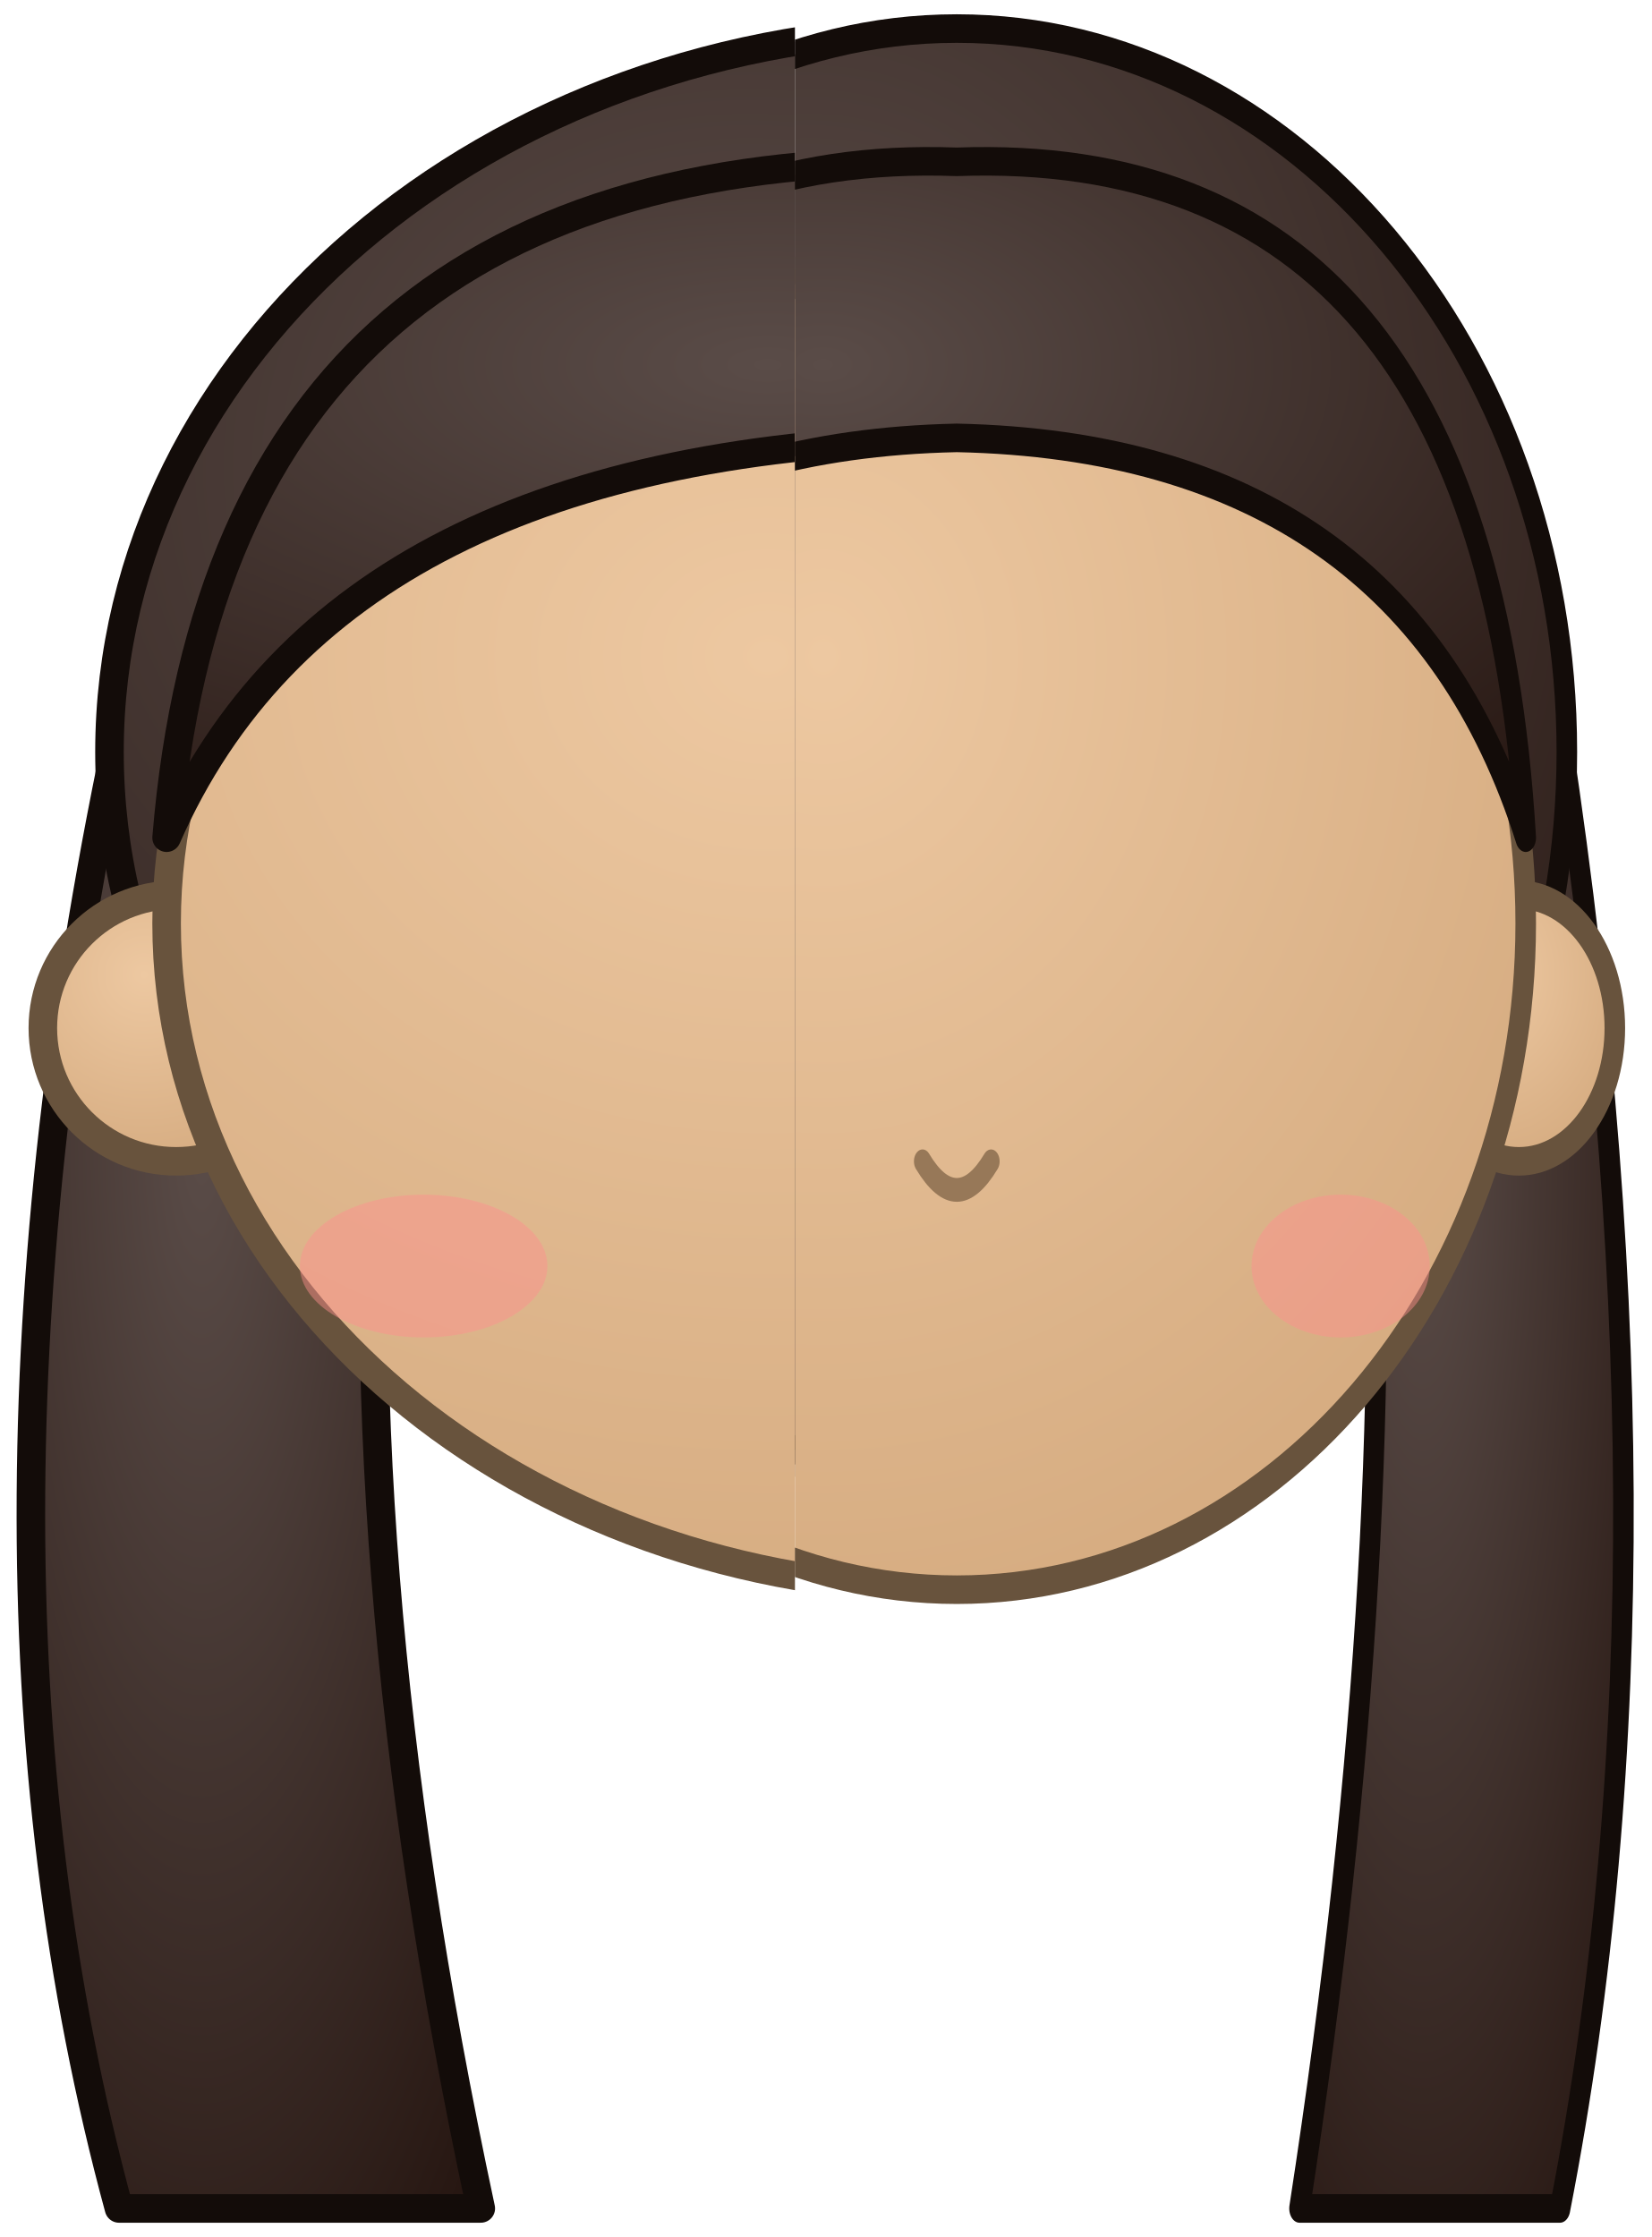
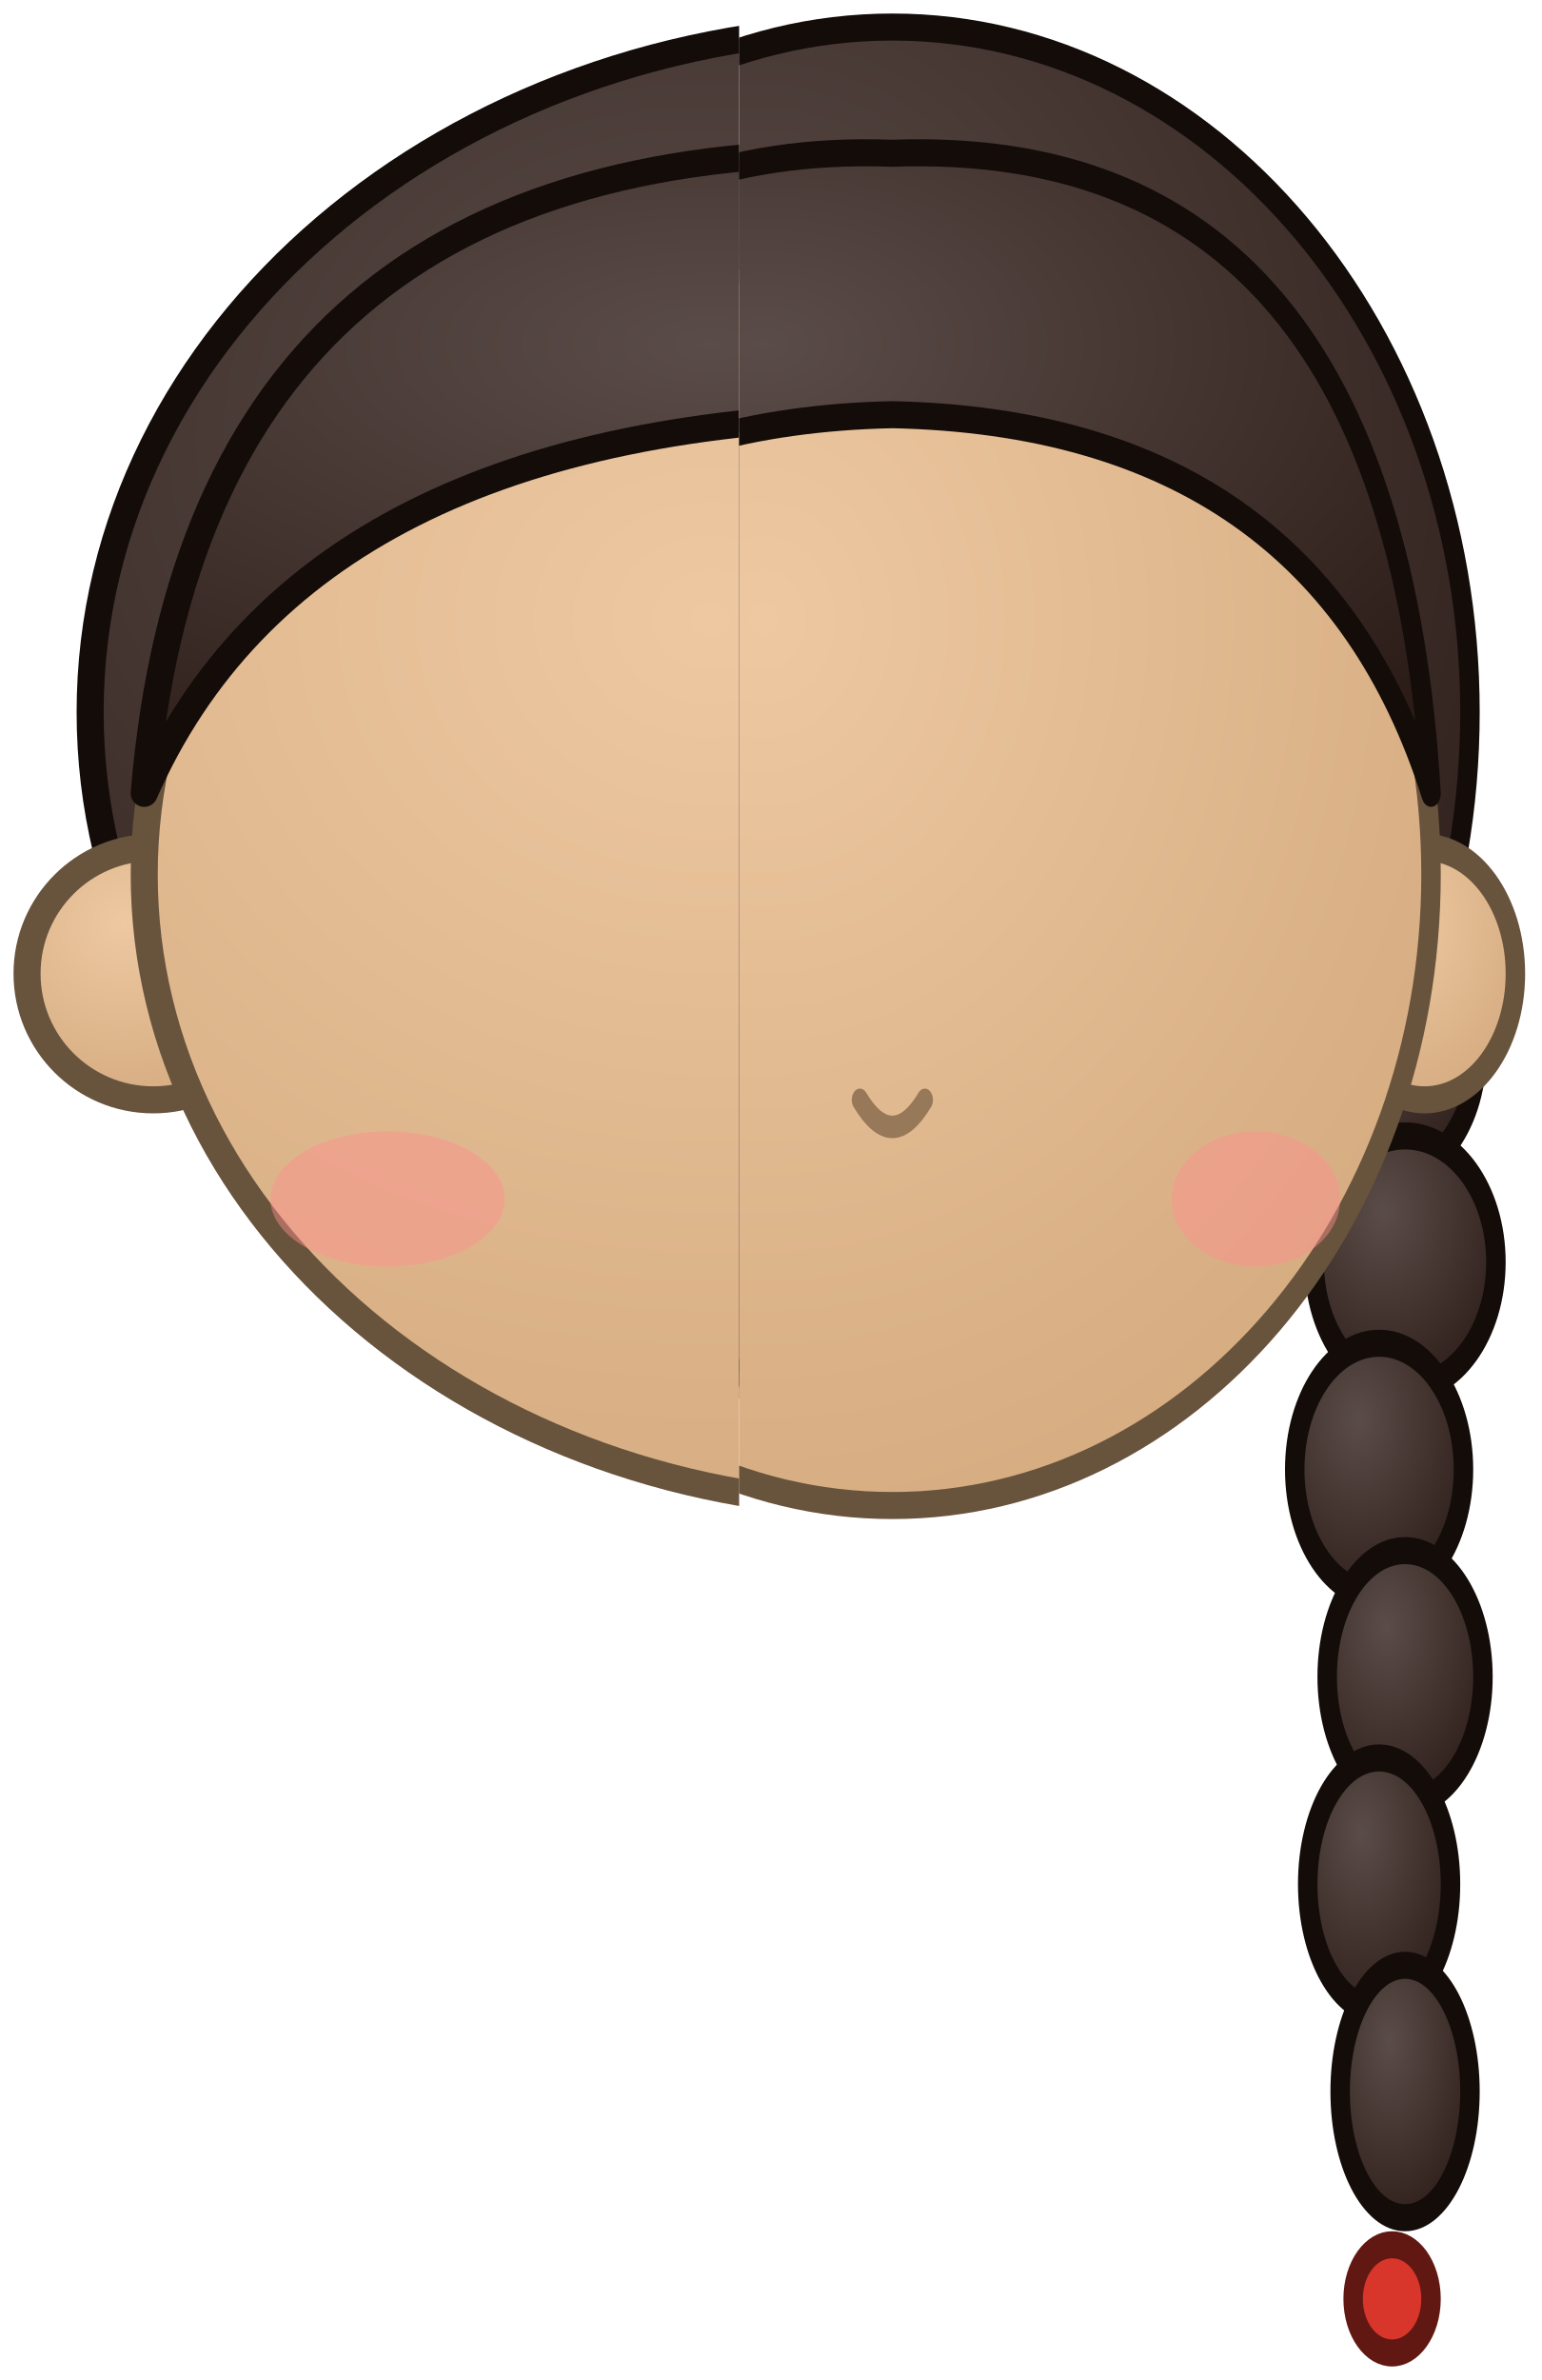
- <svg xmlns="http://www.w3.org/2000/svg" width="347" height="470" viewBox="133 56 347 470">
+ <svg xmlns="http://www.w3.org/2000/svg" width="342" height="528" viewBox="136 56 342 528">
  <defs>
    <radialGradient id="g101" cx="0.38" cy="0.3" r="0.9">
      <stop offset="0" stop-color="#5a4c48" />
      <stop offset="1" stop-color="#271712" />
    </radialGradient>
    <radialGradient id="g102" cx="0.38" cy="0.3" r="0.9">
-       <stop offset="0" stop-color="#5a4c48" />
-       <stop offset="1" stop-color="#271712" />
-     </radialGradient>
-     <radialGradient id="g103" cx="0.38" cy="0.3" r="0.9">
      <stop offset="0" stop-color="#5a4c48" />
      <stop offset="1" stop-color="#271712" />
    </radialGradient>
    <radialGradient id="g1" cx="0.38" cy="0.3" r="0.9">
      <stop offset="0" stop-color="#edc8a1" />
      <stop offset="1" stop-color="#d1a67a" />
    </radialGradient>
    <radialGradient id="g2" cx="0.38" cy="0.3" r="0.9">
      <stop offset="0" stop-color="#edc8a1" />
      <stop offset="1" stop-color="#d1a67a" />
    </radialGradient>
    <radialGradient id="g3" cx="0.38" cy="0.3" r="0.9">
      <stop offset="0" stop-color="#edc8a1" />
      <stop offset="1" stop-color="#d1a67a" />
    </radialGradient>
    <radialGradient id="g301" cx="0.38" cy="0.3" r="0.9">
      <stop offset="0" stop-color="#5a4c48" />
      <stop offset="1" stop-color="#271712" />
    </radialGradient>
    <clipPath id="tqL">
      <rect x="-200" y="-200" width="500" height="1400" />
    </clipPath>
    <clipPath id="tqR">
      <rect x="300" y="-200" width="1000" height="1400" />
    </clipPath>
  </defs>
  <g clip-path="url(#tqL)">
    <g transform="translate(34 0)">
-       <path d="M 126 200 Q 86 380 124 520 L 200 520 Q 170 380 180 270 Z" fill="url(#g101)" stroke="#130c09" stroke-width="6" stroke-linejoin="round" stroke-linecap="round" />
-       <path d="M 474 200 Q 514 380 476 520 L 400 520 Q 430 380 420 270 Z" fill="url(#g102)" stroke="#130c09" stroke-width="6" stroke-linejoin="round" stroke-linecap="round" />
-       <ellipse cx="300" cy="214" rx="178" ry="152" fill="url(#g103)" stroke="#130c09" stroke-width="6" stroke-linejoin="round" stroke-linecap="round" />
+       <ellipse cx="450" cy="290" rx="30" ry="28" fill="url(#g101)" stroke="#130c09" stroke-width="6" stroke-linejoin="round" stroke-linecap="round" />
+       <ellipse cx="458" cy="336" rx="28" ry="28" fill="url(#g101)" stroke="#130c09" stroke-width="6" stroke-linejoin="round" stroke-linecap="round" />
+       <ellipse cx="450" cy="382" rx="26" ry="28" fill="url(#g101)" stroke="#130c09" stroke-width="6" stroke-linejoin="round" stroke-linecap="round" />
+       <ellipse cx="458" cy="428" rx="24" ry="28" fill="url(#g101)" stroke="#130c09" stroke-width="6" stroke-linejoin="round" stroke-linecap="round" />
+       <ellipse cx="450" cy="474" rx="22" ry="28" fill="url(#g101)" stroke="#130c09" stroke-width="6" stroke-linejoin="round" stroke-linecap="round" />
+       <ellipse cx="458" cy="520" rx="20" ry="28" fill="url(#g101)" stroke="#130c09" stroke-width="6" stroke-linejoin="round" stroke-linecap="round" />
+       <ellipse cx="454" cy="566" rx="12" ry="12" fill="#d8362a" stroke="#611813" stroke-width="6" stroke-linejoin="round" stroke-linecap="round" />
+       <ellipse cx="300" cy="214" rx="178" ry="152" fill="url(#g102)" stroke="#130c09" stroke-width="6" stroke-linejoin="round" stroke-linecap="round" />
      <ellipse cx="136" cy="272" rx="28" ry="28" fill="url(#g1)" stroke="#68533d" stroke-width="6" stroke-linejoin="round" stroke-linecap="round" />
      <ellipse cx="464" cy="272" rx="28" ry="28" fill="url(#g2)" stroke="#68533d" stroke-width="6" stroke-linejoin="round" stroke-linecap="round" />
      <ellipse cx="300" cy="250" rx="166" ry="140" fill="url(#g3)" stroke="#68533d" stroke-width="6" stroke-linejoin="round" stroke-linecap="round" />
      <path d="M 290 300 Q 300 312 310 300" fill="none" stroke="#977858" stroke-width="5" stroke-linejoin="round" stroke-linecap="round" />
      <ellipse cx="188" cy="322" rx="26" ry="15" fill="#ff8f8f" opacity="0.45" />
      <ellipse cx="412" cy="322" rx="26" ry="15" fill="#ff8f8f" opacity="0.45" />
      <path d="M 134 232 Q 146 86 300 90 Q 454 86 466 232 Q 430 150 300 148 Q 170 150 134 232 Z" fill="url(#g301)" stroke="#130c09" stroke-width="6" stroke-linejoin="round" stroke-linecap="round" />
    </g>
  </g>
  <g clip-path="url(#tqR)">
    <g transform="translate(334 0) scale(0.72 1) translate(-300 0)">
-       <path d="M 126 200 Q 86 380 124 520 L 200 520 Q 170 380 180 270 Z" fill="url(#g101)" stroke="#130c09" stroke-width="6" stroke-linejoin="round" stroke-linecap="round" />
-       <path d="M 474 200 Q 514 380 476 520 L 400 520 Q 430 380 420 270 Z" fill="url(#g102)" stroke="#130c09" stroke-width="6" stroke-linejoin="round" stroke-linecap="round" />
-       <ellipse cx="300" cy="214" rx="178" ry="152" fill="url(#g103)" stroke="#130c09" stroke-width="6" stroke-linejoin="round" stroke-linecap="round" />
+       <ellipse cx="450" cy="290" rx="30" ry="28" fill="url(#g101)" stroke="#130c09" stroke-width="6" stroke-linejoin="round" stroke-linecap="round" />
+       <ellipse cx="458" cy="336" rx="28" ry="28" fill="url(#g101)" stroke="#130c09" stroke-width="6" stroke-linejoin="round" stroke-linecap="round" />
+       <ellipse cx="450" cy="382" rx="26" ry="28" fill="url(#g101)" stroke="#130c09" stroke-width="6" stroke-linejoin="round" stroke-linecap="round" />
+       <ellipse cx="458" cy="428" rx="24" ry="28" fill="url(#g101)" stroke="#130c09" stroke-width="6" stroke-linejoin="round" stroke-linecap="round" />
+       <ellipse cx="450" cy="474" rx="22" ry="28" fill="url(#g101)" stroke="#130c09" stroke-width="6" stroke-linejoin="round" stroke-linecap="round" />
+       <ellipse cx="458" cy="520" rx="20" ry="28" fill="url(#g101)" stroke="#130c09" stroke-width="6" stroke-linejoin="round" stroke-linecap="round" />
+       <ellipse cx="454" cy="566" rx="12" ry="12" fill="#d8362a" stroke="#611813" stroke-width="6" stroke-linejoin="round" stroke-linecap="round" />
+       <ellipse cx="300" cy="214" rx="178" ry="152" fill="url(#g102)" stroke="#130c09" stroke-width="6" stroke-linejoin="round" stroke-linecap="round" />
      <ellipse cx="136" cy="272" rx="28" ry="28" fill="url(#g1)" stroke="#68533d" stroke-width="6" stroke-linejoin="round" stroke-linecap="round" />
      <ellipse cx="464" cy="272" rx="28" ry="28" fill="url(#g2)" stroke="#68533d" stroke-width="6" stroke-linejoin="round" stroke-linecap="round" />
      <ellipse cx="300" cy="250" rx="166" ry="140" fill="url(#g3)" stroke="#68533d" stroke-width="6" stroke-linejoin="round" stroke-linecap="round" />
      <path d="M 290 300 Q 300 312 310 300" fill="none" stroke="#977858" stroke-width="5" stroke-linejoin="round" stroke-linecap="round" />
      <ellipse cx="188" cy="322" rx="26" ry="15" fill="#ff8f8f" opacity="0.45" />
      <ellipse cx="412" cy="322" rx="26" ry="15" fill="#ff8f8f" opacity="0.45" />
      <path d="M 134 232 Q 146 86 300 90 Q 454 86 466 232 Q 430 150 300 148 Q 170 150 134 232 Z" fill="url(#g301)" stroke="#130c09" stroke-width="6" stroke-linejoin="round" stroke-linecap="round" />
    </g>
  </g>
</svg>
